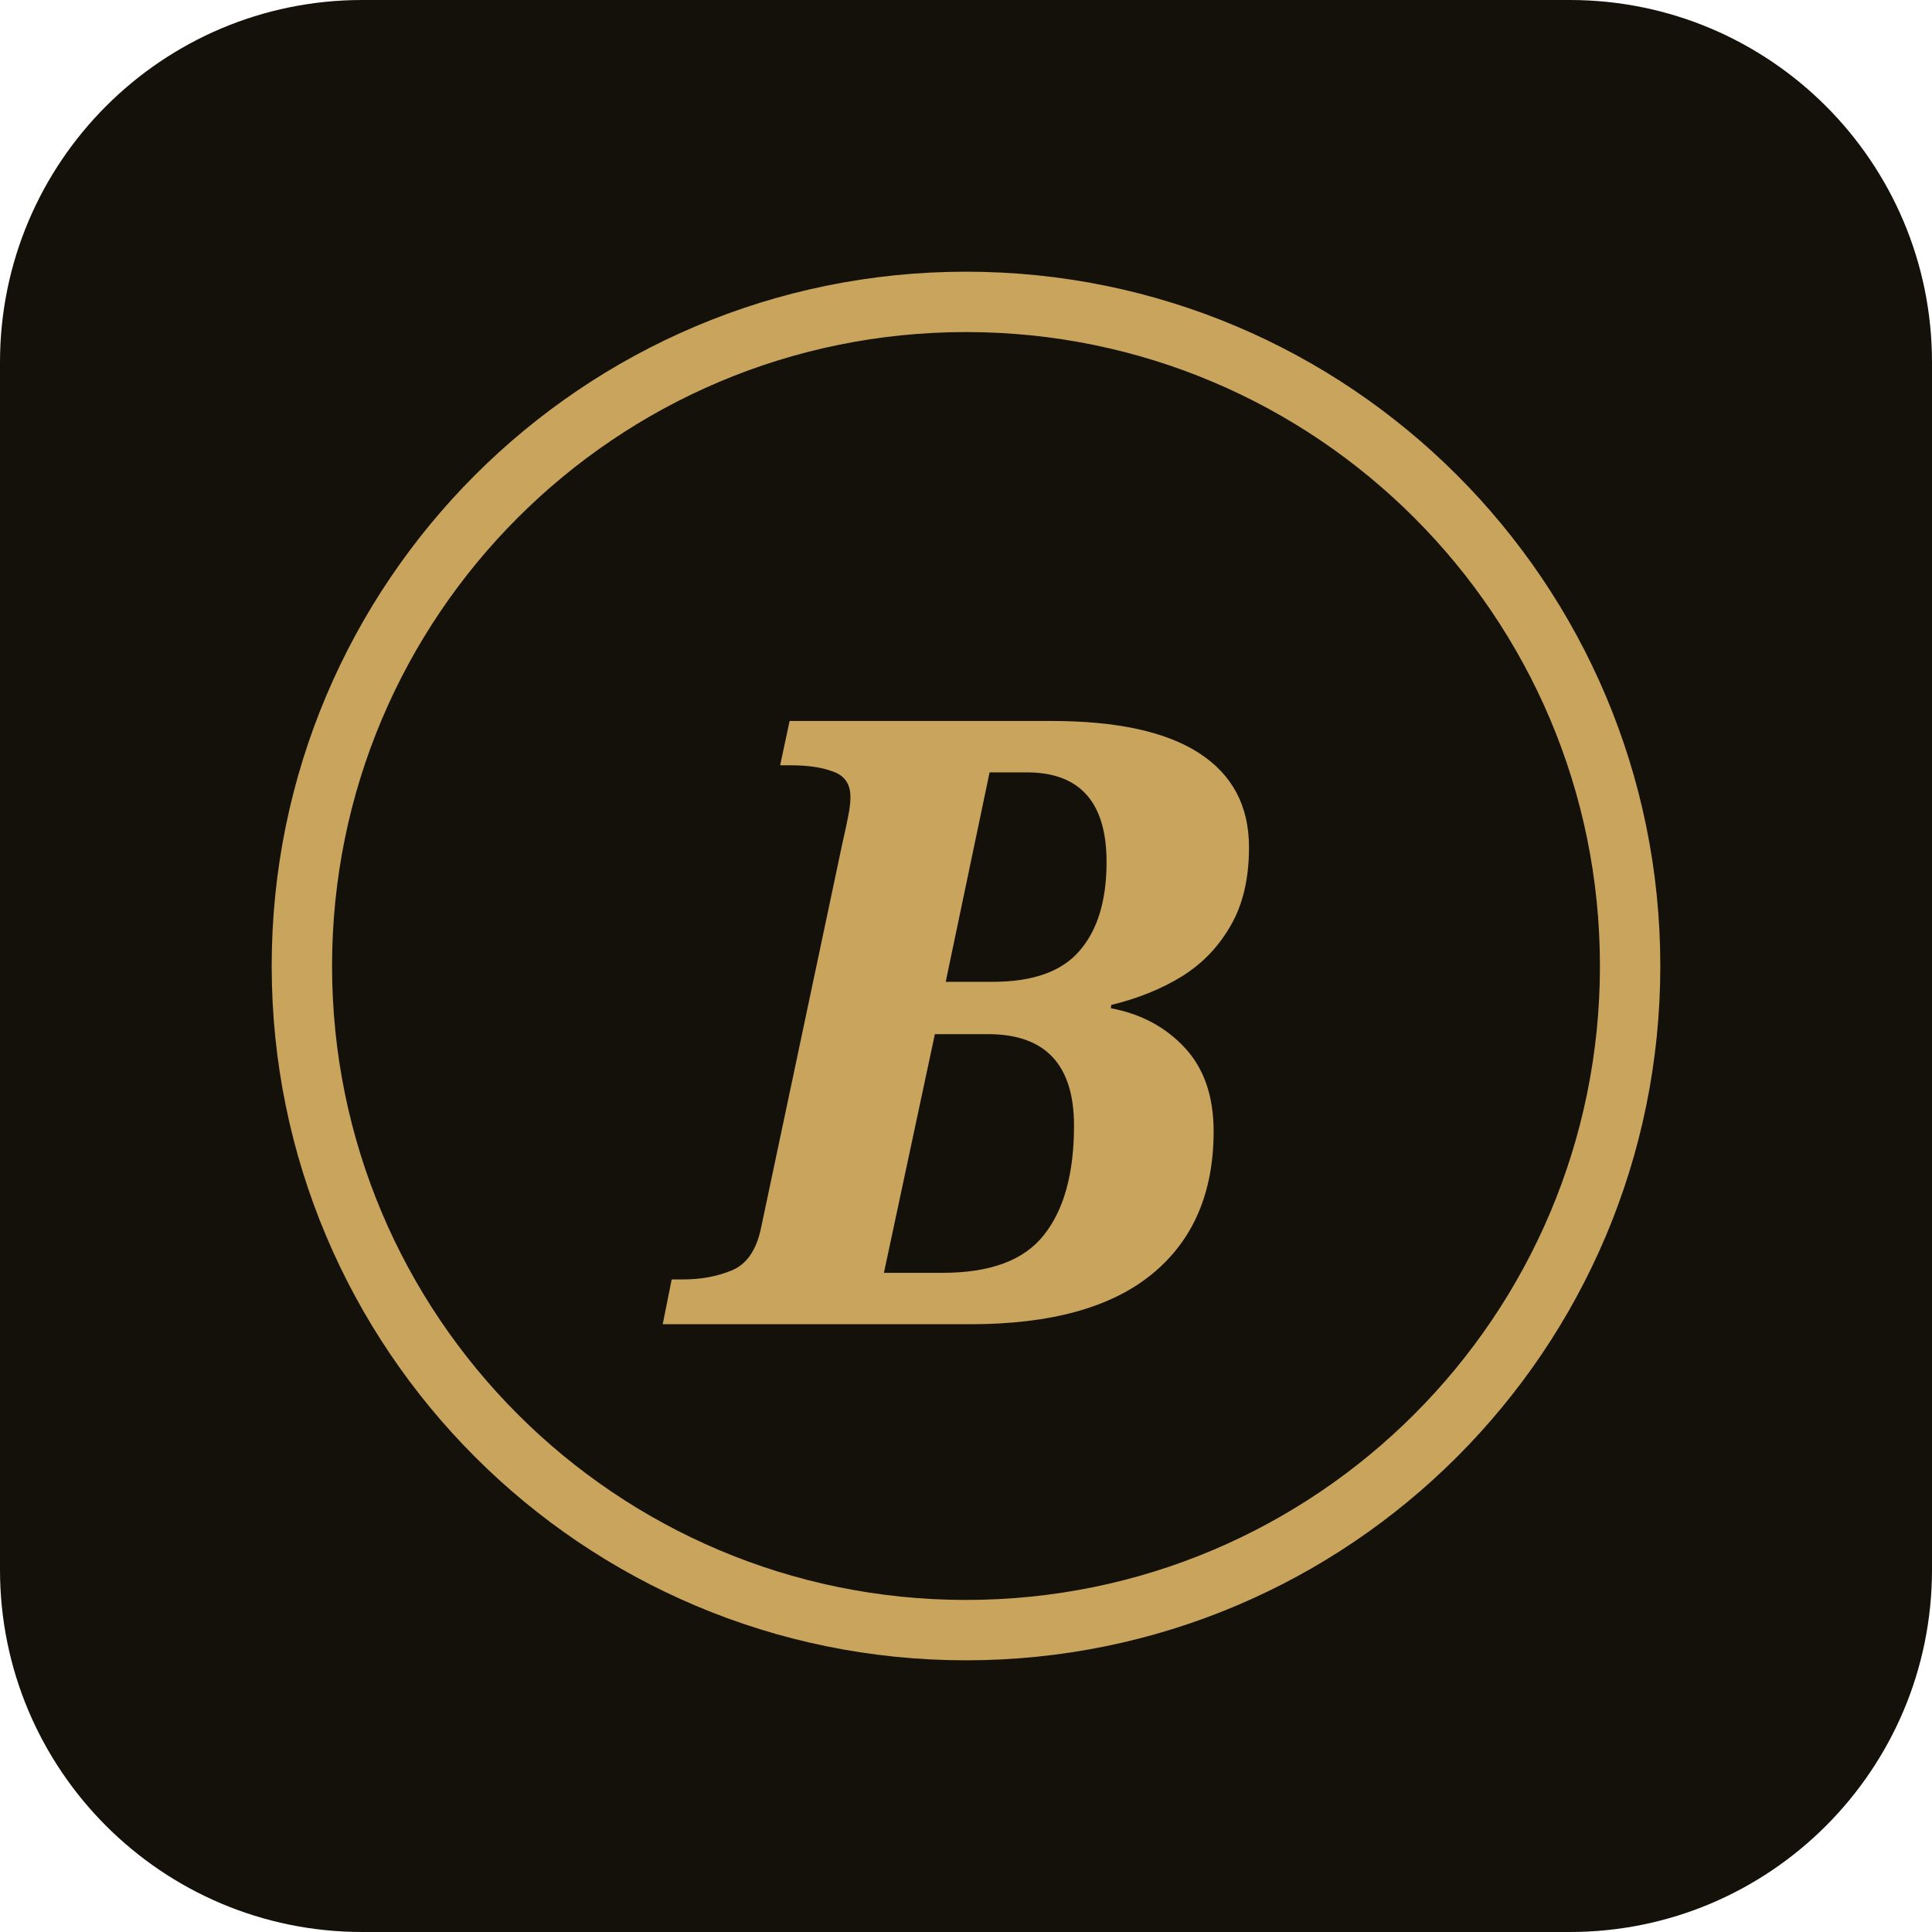
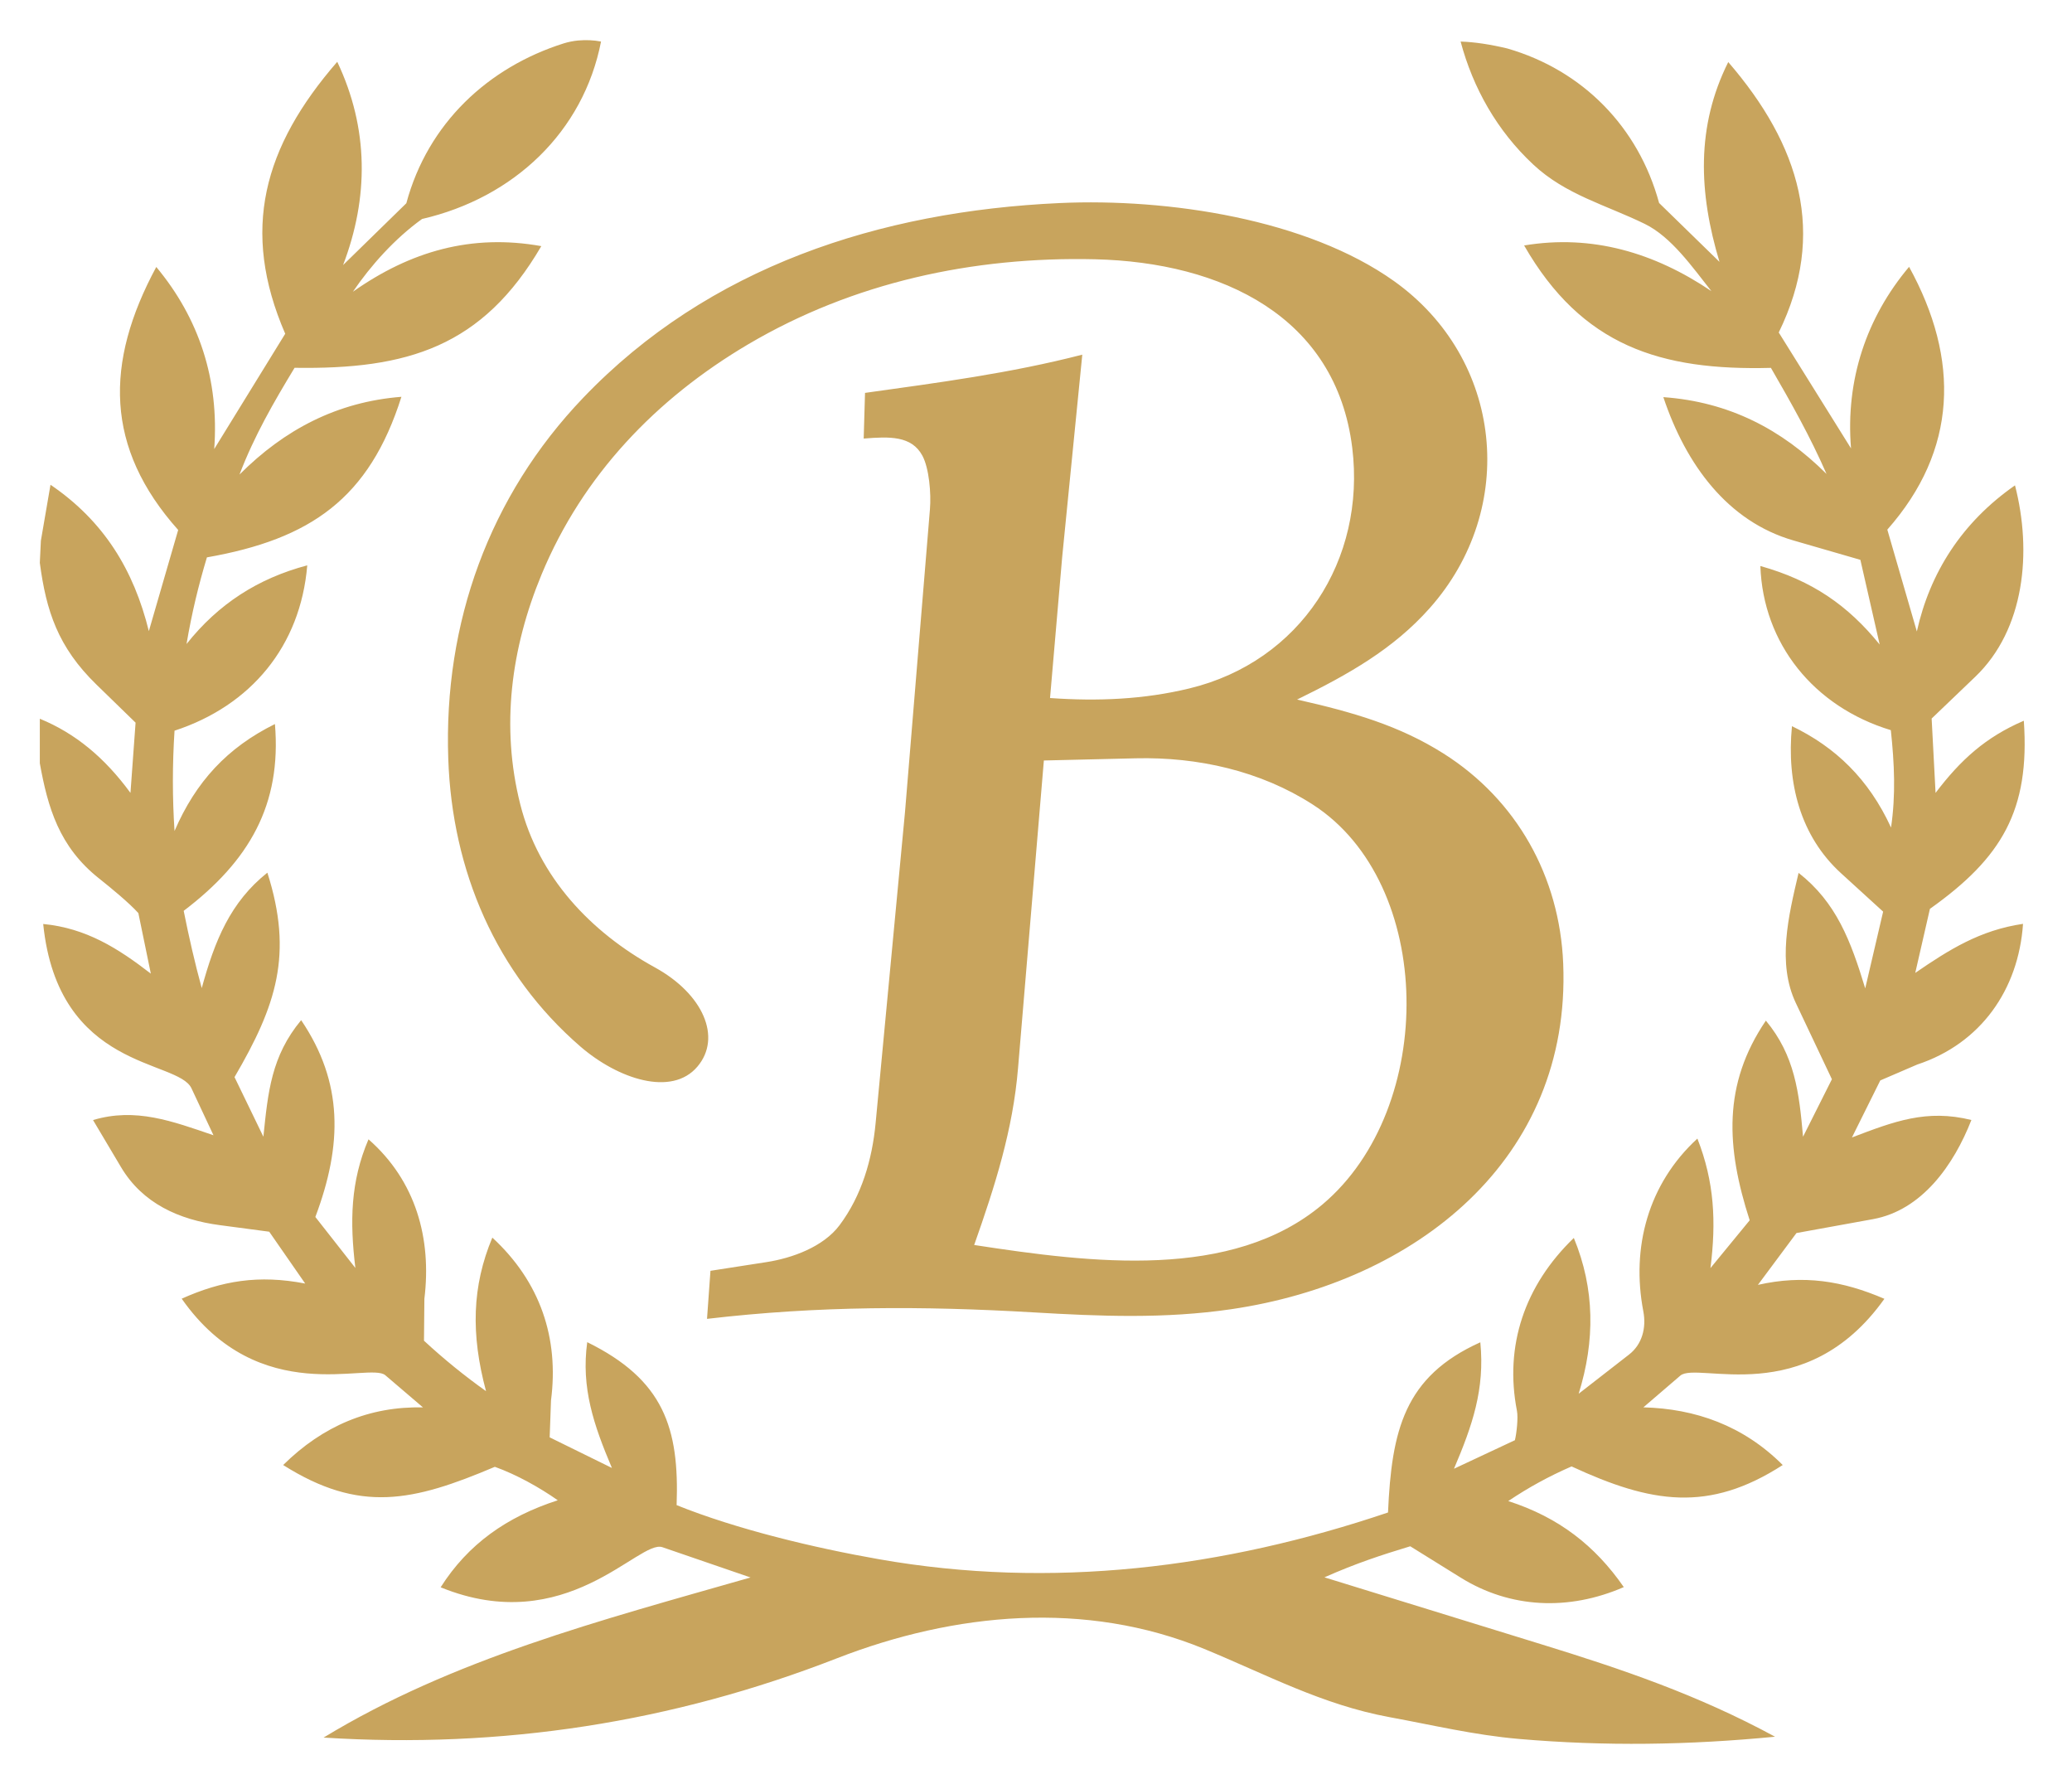
- <svg xmlns="http://www.w3.org/2000/svg" viewBox="0 0 64 64">
-   <rect width="64" height="64" rx="12" fill="#14100a" />
-   <circle cx="32" cy="32" r="22" fill="none" stroke="#c8a45d" stroke-width="2" />
-   <text x="32" y="33" text-anchor="middle" dominant-baseline="central" font-family="Georgia, serif" font-style="italic" font-weight="600" font-size="28" fill="#c8a45d">B</text>
+ <svg xmlns="http://www.w3.org/2000/svg" viewBox="0 0 312.23 269.48" fill="#c8a45d">
+   <path fill-rule="evenodd" clip-rule="evenodd" d="M227.13 7.3 C238.5 10.58 246.9 19.14 250.01 30.58 L259.11 39.45 C255.97 29.03 255.57 19.07 260.43 9.35 C271.22 21.85 275.34 35.14 268.04 50.09 L278.93 67.55 C278.08 57.2 281.29 47.79 287.68 40.2 C295.37 54.18 294.98 67.81 284.4 79.79 L288.85 95.13 C290.81 86.33 295.59 78.73 303.64 73.12 C306.23 83.16 305.1 94.82 297.66 101.95 L291.08 108.25 L291.67 119.45 C295.46 114.46 299.22 111.05 304.97 108.58 C305.91 122.08 301.65 129.23 290.82 136.92 L288.61 146.57 C293.71 143.07 298.37 140.13 304.85 139.18 C304.17 149.12 298.46 157.22 288.92 160.37 L283.34 162.77 L279.07 171.36 C285.43 168.94 290.32 167.06 297.07 168.73 C294.41 175.52 289.62 182.33 282.23 183.67 L270.71 185.76 L264.9 193.57 C271.77 192.02 277.65 192.95 283.96 195.67 C271.99 212.49 255.77 205.04 253.21 207.24 L247.64 212.02 C255.41 212.22 262.67 214.73 268.64 220.71 C257.46 227.92 248.8 226.47 236.82 220.92 C233.42 222.4 230.31 224.1 227.28 226.14 C234.87 228.58 240.36 232.85 244.69 239.1 C236.35 242.73 227.55 242.29 220.14 237.69 L212.51 232.95 C208.19 234.26 204.37 235.5 199.58 237.63 L232.28 247.72 C244.35 251.44 255.8 255.3 267.48 261.64 C254.52 262.9 241.85 263.1 228.83 261.97 C222.16 261.39 215.86 259.88 209.37 258.69 C199.23 256.82 190.84 252.27 181.46 248.41 C163.59 241.07 143.89 242.91 126.08 249.84 C101.34 259.48 75.61 263.48 48.76 261.77 C68.26 249.92 90.4 244.14 113.1 237.65 L99.82 233.09 C96.28 231.87 85.36 246.87 66.4 239.13 C70.53 232.63 76.35 228.51 84.05 226.02 C81.31 224.09 77.83 222.15 74.57 220.98 C62.21 226.22 54.22 228 42.67 220.71 C48.65 214.8 55.7 211.84 63.74 212.03 L58.06 207.18 C55.67 205.14 39.06 212.31 27.38 195.65 C33.41 192.95 38.96 192.01 45.99 193.37 L40.57 185.56 L33.12 184.57 C26.98 183.76 21.48 181.29 18.24 175.84 L14.02 168.74 C20.43 166.82 25.96 168.91 32.17 171.03 L28.85 163.95 C26.78 159.56 8.76 161.29 6.51 139.2 C13.02 139.83 17.8 142.88 22.73 146.68 L20.85 137.56 C19.46 136.02 16.73 133.77 14.9 132.32 C8.91 127.56 7.21 121.68 6 114.99 L6 108.28 C11.36 110.48 15.76 114.13 19.66 119.45 L20.43 108.87 L14.53 103.13 C8.71 97.47 6.96 92.02 6 84.79 L6.16 81.46 L7.61 73.03 C15.67 78.51 20.16 85.89 22.43 95.08 L26.85 79.84 C15.8 67.46 15.75 54.68 23.55 40.22 C30 47.96 33.05 57.19 32.28 67.65 L42.98 50.28 C36.22 34.69 39.69 22.13 50.82 9.31 C55.6 19.38 55.57 29.79 51.7 39.93 L61.23 30.62 C64.48 18.54 73.59 10.13 84.93 6.54 C85.64 6.32 86.38 6.17 87.13 6.1 C88.31 6 89.46 6.04 90.57 6.26 C87.91 19.88 77.41 29.8 63.6 32.99 C59.5 35.94 55.89 39.97 53.18 43.95 C61.86 37.84 71.07 35.2 81.57 37.08 C72.7 52.27 61.4 55.67 44.39 55.41 C41.25 60.6 38.33 65.63 36.09 71.49 C42.87 64.7 50.82 60.54 60.49 59.78 C55.64 75.1 46.81 81.22 31.18 83.97 C29.91 88.19 28.9 92.35 28.11 97.02 C32.9 90.99 38.85 87.15 46.3 85.17 C45.29 97.32 37.83 106.31 26.3 110.08 C25.97 115.21 25.97 120.18 26.3 125.19 C29.5 117.78 34.24 112.63 41.43 109.08 C42.45 121.23 37.57 129.71 27.68 137.22 C28.48 141.21 29.37 145.11 30.4 148.86 C32.36 141.72 34.7 135.92 40.29 131.47 C44.22 143.8 41.63 151.5 35.34 162.27 L39.69 171.25 C40.38 164.56 40.87 159.12 45.38 153.69 C51.74 163.09 51.62 172.43 47.52 183.34 L53.55 191.02 C52.71 184.06 52.8 178.02 55.53 171.64 C62.68 177.91 65.06 186.61 63.95 195.67 L63.89 201.98 C66.87 204.74 70.03 207.3 73.24 209.58 C70.94 201.03 71.12 193.77 74.19 186.45 C81.43 193.12 84.25 201.61 83.03 210.98 L82.83 216.54 L92.21 221.15 C89.46 214.67 87.55 209.06 88.49 202.2 C100.01 207.87 102.38 215.1 101.96 226.75 C110.98 230.39 122.74 233.2 132.45 234.9 C158.45 239.48 184.39 236.23 209.16 227.86 C209.71 215.52 211.58 207.39 223.07 202.22 C223.77 209.29 221.87 214.76 219.1 221.27 L228.28 216.97 C228.54 215.93 228.79 213.6 228.59 212.55 C226.68 202.74 229.74 193.66 237.16 186.5 C240.34 194.19 240.37 202 237.89 209.97 L245.49 204.06 C247.42 202.56 248.12 200.09 247.63 197.54 C245.8 187.96 248.33 178.37 255.78 171.53 C258.34 178.05 258.63 184.05 257.75 191.04 L263.66 183.84 C260.11 172.86 259.57 163.38 266.1 153.76 C270.46 159.01 271.11 164.55 271.7 171.25 L276.05 162.59 L270.62 151.12 C267.78 145.13 269.48 138.07 271.03 131.5 C276.71 135.95 278.88 141.7 281.07 148.9 L283.77 137.34 L277.41 131.54 C271.31 125.97 269.2 117.97 270.03 109.4 C276.58 112.55 281.59 117.35 284.96 124.67 C285.68 119.78 285.47 115.04 284.93 110 C273.27 106.46 265.67 96.91 265.27 85.27 C273.09 87.46 278.47 91.21 283.25 97.1 L280.34 84.34 L270.25 81.42 C260.36 78.56 254.06 70.03 250.65 59.83 C260.56 60.54 268.49 64.68 275.24 71.4 C272.77 65.76 269.93 60.72 266.86 55.42 C250.23 55.86 238.38 52.13 229.67 36.98 C239.91 35.27 249.32 38.07 257.89 43.86 C255.06 40.29 251.88 35.7 247.85 33.73 C242.02 30.88 235.93 29.35 231.06 24.8 C225.58 19.69 221.96 13.24 220.1 6.26 C222.22 6.33 224.58 6.69 227.13 7.3 Z M197.81 121.2 C189.94 116.13 180.49 114.02 171.14 114.24 L157.3 114.57 L153.41 160.9 C152.64 170.2 149.96 178.6 146.8 187.56 C164.52 190.28 185.66 192.94 199.3 181.44 C216.55 166.89 216.26 133.06 197.81 121.2 M130.15 66.07 L130.35 59.19 C141.43 57.64 152.19 56.24 163.09 53.43 L160.06 83.93 L158.23 105.16 C165.46 105.67 172.4 105.37 179.24 103.71 C195.98 99.66 205.84 84.33 203.77 67.46 C201.33 47.65 184.1 39.52 165.02 39.06 C146.61 38.63 128.56 42.55 112.76 51.86 C98.83 60.08 87.81 71.63 81.62 86.52 C77 97.66 75.44 109.47 78.4 121.18 C81.16 132.13 88.98 140.41 98.68 145.74 C105.98 149.75 108.8 156.31 105.1 160.68 C101.23 165.26 93.14 162.56 87.48 157.68 C74.73 146.66 68.13 131.17 67.55 114.33 C66.83 93.84 73.73 74.71 87.89 59.92 C106.76 40.2 132.51 31.83 159.7 30.59 C176.06 29.85 196.95 33.01 210.07 42.35 C226.51 54.07 228.82 76.59 215.43 91.63 C209.94 97.81 203.14 101.63 195.46 105.39 C203.88 107.29 210.85 109.3 217.54 113.53 C228.54 120.49 235.03 132.05 235.56 145.18 C236.75 174.64 213.38 193.16 185.5 197.24 C175.49 198.7 165.86 198.31 155.68 197.71 C139.07 196.74 123.37 196.72 106.54 198.69 L107.06 191.45 L115.5 190.14 C119.38 189.54 124.08 187.84 126.52 184.57 C129.84 180.13 131.43 174.71 131.95 169.17 L136.37 122.39 L140.13 76.76 C140.34 74.3 140 70.53 139 68.66 C137.37 65.62 134.03 65.76 130.15 66.07 Z" />
</svg>
